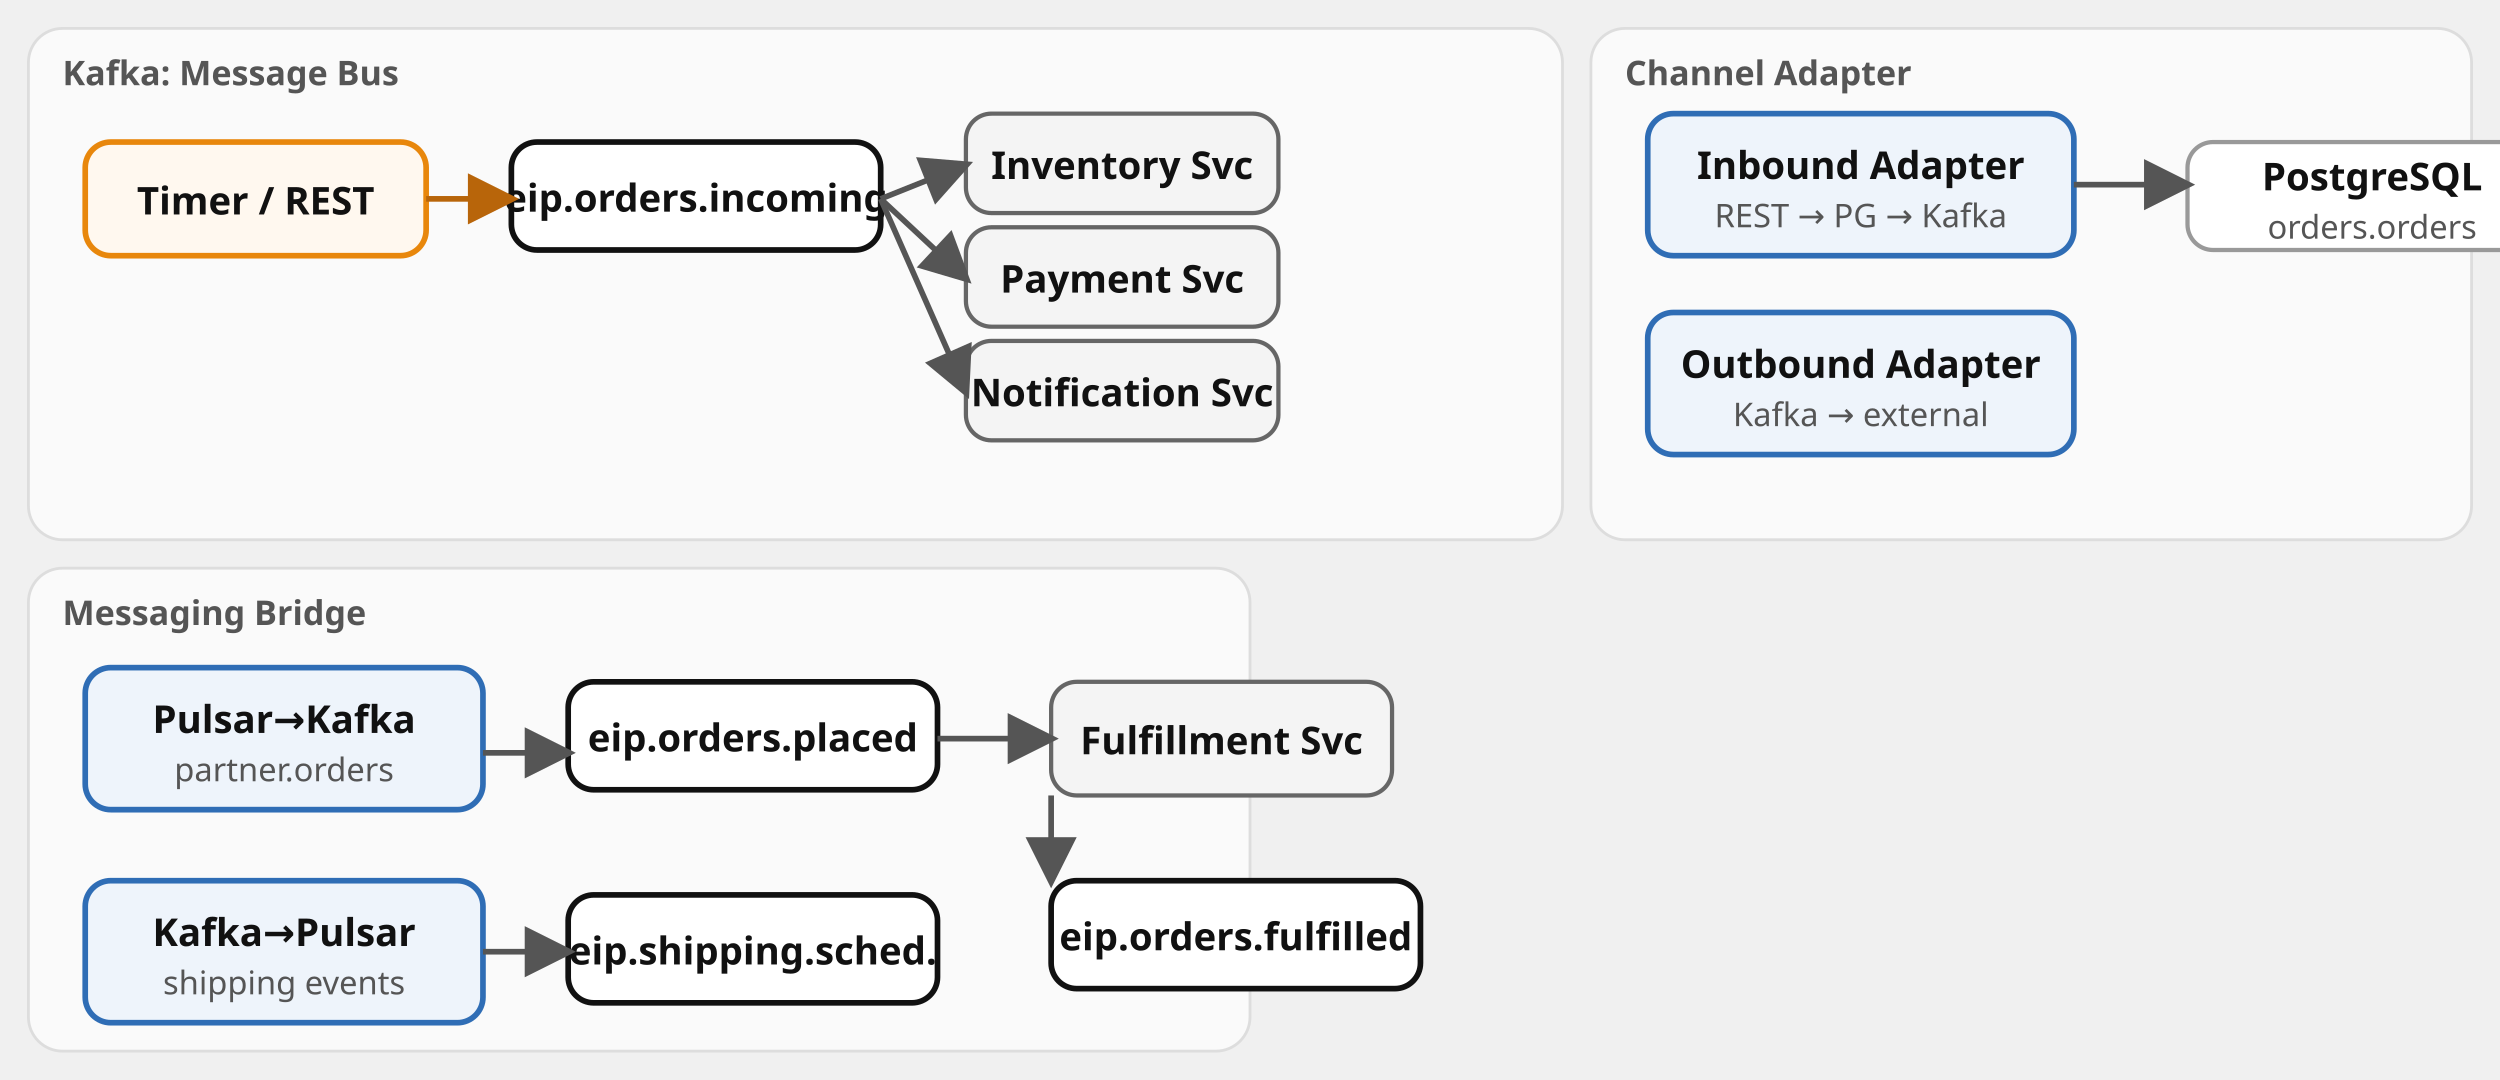
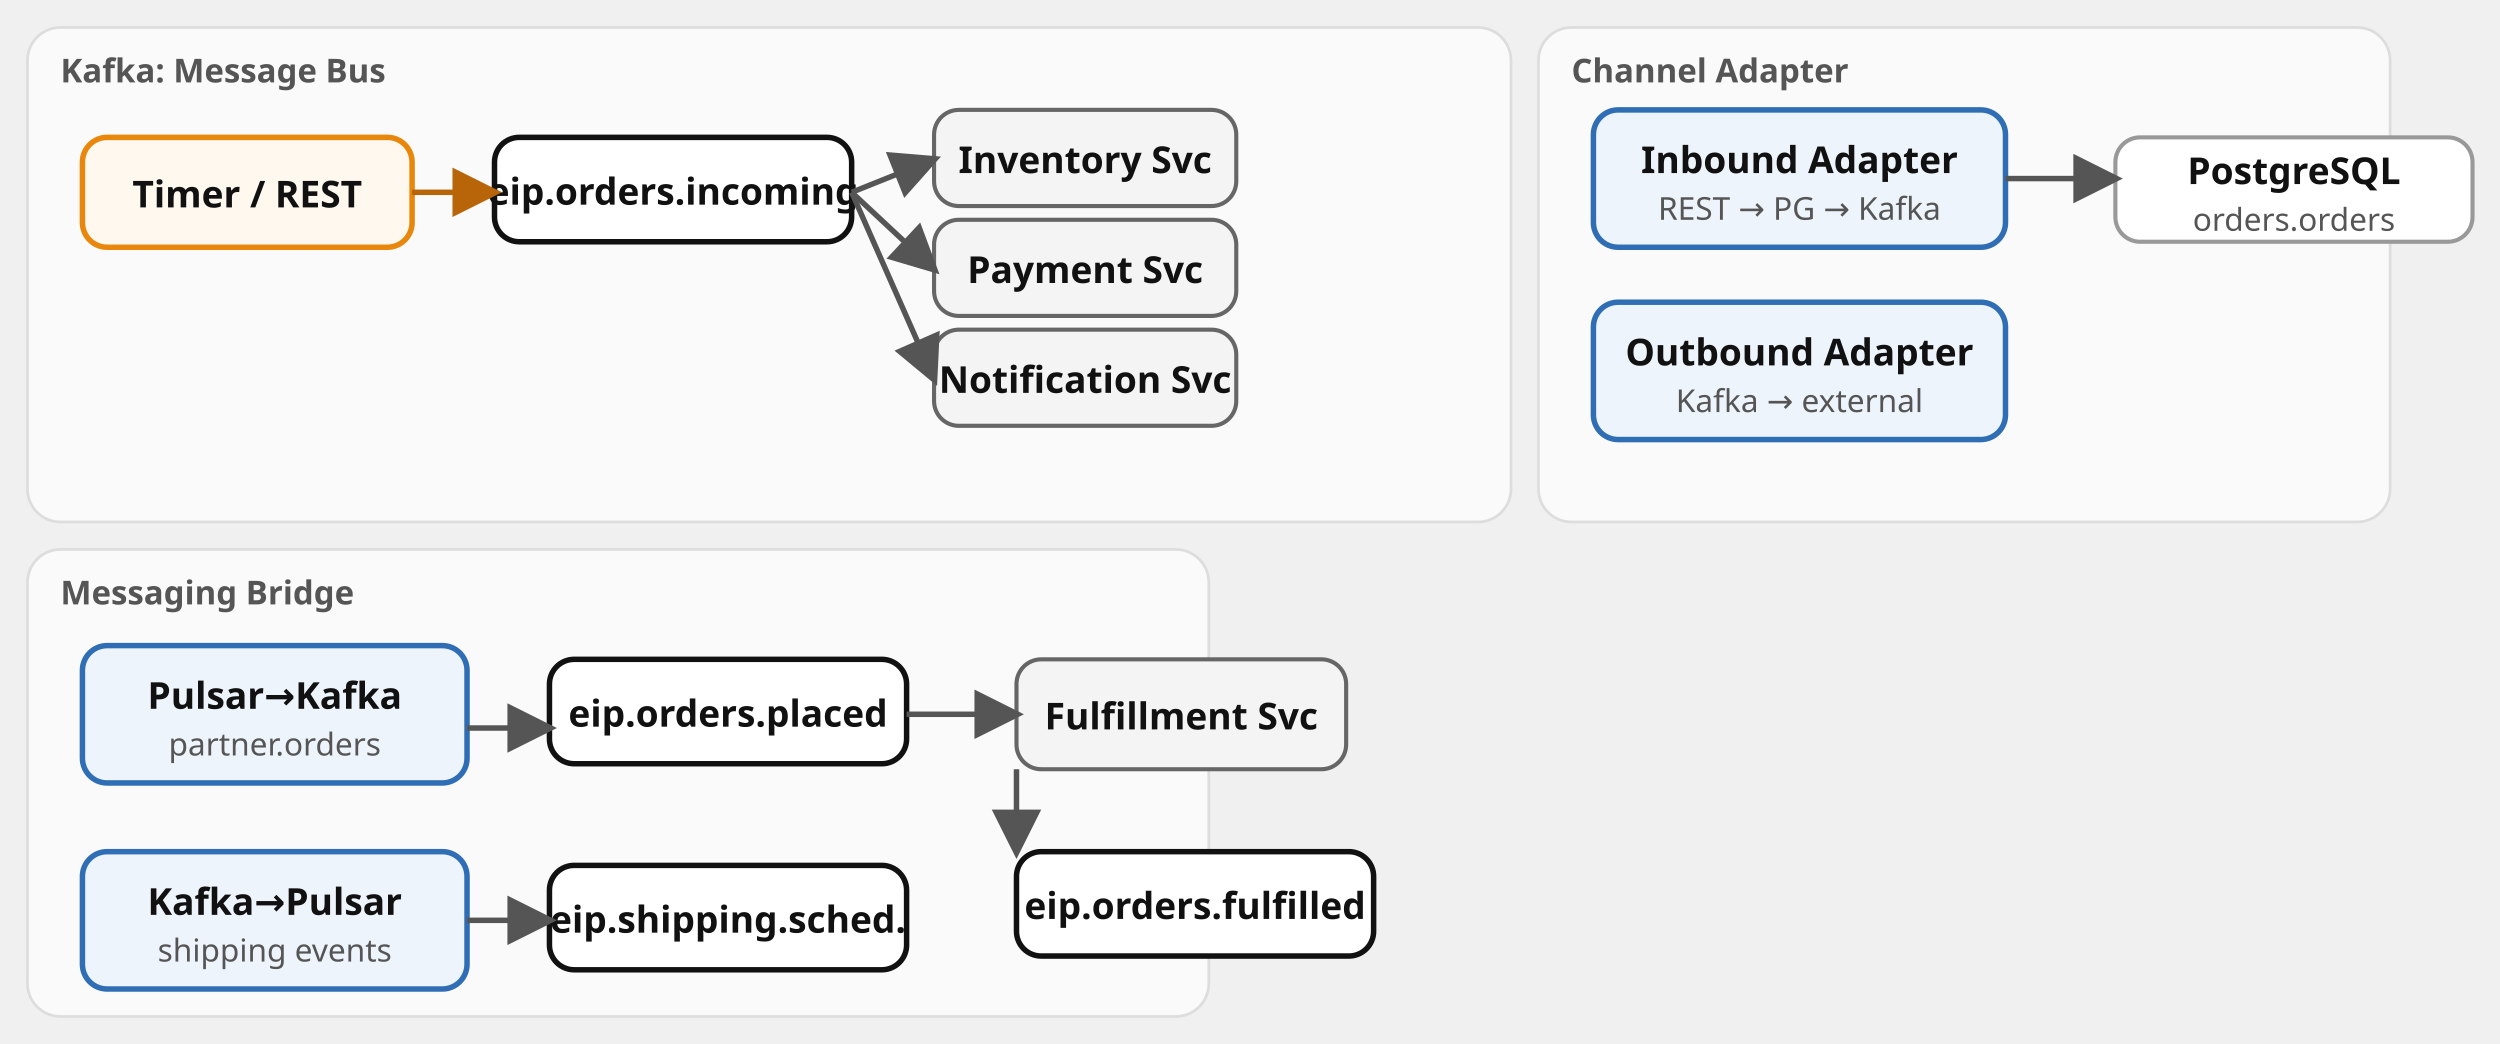
- <svg xmlns="http://www.w3.org/2000/svg" viewBox="0 0 880 380" font-family="'Red Hat Text', system-ui, sans-serif" role="img">
+ <svg xmlns="http://www.w3.org/2000/svg" viewBox="0 0 910 380" font-family="'Red Hat Text', system-ui, sans-serif" role="img">
  <defs>
    <marker id="a" viewBox="0 0 10 10" refX="8.5" refY="5" markerWidth="9" markerHeight="9" orient="auto-start-reverse">
      <path d="M0,0 L10,5 L0,10 z" fill="#555" />
    </marker>
    <marker id="am" viewBox="0 0 10 10" refX="8.5" refY="5" markerWidth="9" markerHeight="9" orient="auto-start-reverse">
      <path d="M0,0 L10,5 L0,10 z" fill="#b8650a" />
    </marker>
  </defs>
  <rect x="10" y="10" width="540" height="180" rx="12" fill="#fafafa" stroke="#ddd" />
  <text x="22" y="30" font-size="12" font-weight="700" fill="#555555">Kafka: Message Bus</text>
  <rect x="10" y="200" width="430" height="170" rx="12" fill="#fafafa" stroke="#ddd" />
  <text x="22" y="220" font-size="12" font-weight="700" fill="#555555">Messaging Bridge</text>
  <rect x="560" y="10" width="310" height="180" rx="12" fill="#fafafa" stroke="#ddd" />
  <text x="572" y="30" font-size="12" font-weight="700" fill="#555555">Channel Adapter</text>
  <rect x="30" y="50" width="120" height="40" rx="9" fill="#fff8ef" stroke="#e8870c" stroke-width="2" />
  <text x="90.0" y="75.5" font-size="13.5" font-weight="700" fill="#111111" text-anchor="middle">Timer / REST</text>
  <rect x="180" y="50" width="130" height="38" rx="9" fill="#ffffff" stroke="#111111" stroke-width="2" />
  <text x="245.0" y="74.5" font-size="13.5" font-weight="700" fill="#111111" text-anchor="middle">eip.orders.incoming</text>
  <rect x="340" y="40" width="110" height="35" rx="9" fill="#f4f4f4" stroke="#666666" stroke-width="1.5" />
  <text x="395.0" y="63.0" font-size="13.5" font-weight="700" fill="#111111" text-anchor="middle">Inventory Svc</text>
  <rect x="340" y="80" width="110" height="35" rx="9" fill="#f4f4f4" stroke="#666666" stroke-width="1.5" />
  <text x="395.0" y="103.0" font-size="13.5" font-weight="700" fill="#111111" text-anchor="middle">Payment Svc</text>
  <rect x="340" y="120" width="110" height="35" rx="9" fill="#f4f4f4" stroke="#666666" stroke-width="1.5" />
  <text x="395.0" y="143.0" font-size="13.5" font-weight="700" fill="#111111" text-anchor="middle">Notification Svc</text>
  <rect x="580" y="40" width="150" height="50" rx="9" fill="#eef4fb" stroke="#2f6db5" stroke-width="2" />
  <text x="655.0" y="63.0" font-size="13.5" font-weight="700" fill="#111111" text-anchor="middle">Inbound Adapter</text>
  <text x="655.0" y="80.0" font-size="11.5" fill="#555555" text-anchor="middle">REST → PG → Kafka</text>
  <rect x="580" y="110" width="150" height="50" rx="9" fill="#eef4fb" stroke="#2f6db5" stroke-width="2" />
  <text x="655.0" y="133.0" font-size="13.5" font-weight="700" fill="#111111" text-anchor="middle">Outbound Adapter</text>
  <text x="655.0" y="150.0" font-size="11.5" fill="#555555" text-anchor="middle">Kafka → external</text>
  <rect x="770" y="50" width="130" height="38" rx="9" fill="#ffffff" stroke="#999999" stroke-width="1.5" />
  <text x="835.0" y="67.0" font-size="13.5" font-weight="700" fill="#111111" text-anchor="middle">PostgreSQL</text>
  <text x="835.0" y="84.0" font-size="11.5" fill="#555555" text-anchor="middle">orders.orders</text>
  <rect x="30" y="235" width="140" height="50" rx="9" fill="#eef4fb" stroke="#2f6db5" stroke-width="2" />
  <text x="100.0" y="258.0" font-size="13.5" font-weight="700" fill="#111111" text-anchor="middle">Pulsar→Kafka</text>
  <text x="100.0" y="275.0" font-size="11.5" fill="#555555" text-anchor="middle">partner.orders</text>
  <rect x="200" y="240" width="130" height="38" rx="9" fill="#ffffff" stroke="#111111" stroke-width="2" />
  <text x="265.0" y="264.5" font-size="13.5" font-weight="700" fill="#111111" text-anchor="middle">eip.orders.placed</text>
  <rect x="30" y="310" width="140" height="50" rx="9" fill="#eef4fb" stroke="#2f6db5" stroke-width="2" />
  <text x="100.0" y="333.0" font-size="13.5" font-weight="700" fill="#111111" text-anchor="middle">Kafka→Pulsar</text>
  <text x="100.0" y="350.0" font-size="11.5" fill="#555555" text-anchor="middle">shipping events</text>
  <rect x="200" y="315" width="130" height="38" rx="9" fill="#ffffff" stroke="#111111" stroke-width="2" />
  <text x="265.0" y="339.5" font-size="13.5" font-weight="700" fill="#111111" text-anchor="middle">eip.shipping.sched.</text>
  <rect x="370" y="240" width="120" height="40" rx="9" fill="#f4f4f4" stroke="#666666" stroke-width="1.5" />
  <text x="430.0" y="265.5" font-size="13.5" font-weight="700" fill="#111111" text-anchor="middle">Fulfillment Svc</text>
  <rect x="370" y="310" width="130" height="38" rx="9" fill="#ffffff" stroke="#111111" stroke-width="2" />
  <text x="435.0" y="334.5" font-size="13.5" font-weight="700" fill="#111111" text-anchor="middle">eip.orders.fulfilled</text>
  <path d="M150,70 L180,70" fill="none" stroke="#b8650a" stroke-width="2" marker-end="url(#am)" />
  <path d="M310,70 L340,58" fill="none" stroke="#555" stroke-width="2" marker-end="url(#a)" />
  <path d="M310,70 L340,98" fill="none" stroke="#555" stroke-width="2" marker-end="url(#a)" />
  <path d="M310,70 L340,138" fill="none" stroke="#555" stroke-width="2" marker-end="url(#a)" />
  <path d="M730,65 L770,65" fill="none" stroke="#555" stroke-width="2" marker-end="url(#a)" />
  <path d="M170,265 L200,265" fill="none" stroke="#555" stroke-width="2" marker-end="url(#a)" />
  <path d="M330,260 L370,260" fill="none" stroke="#555" stroke-width="2" marker-end="url(#a)" />
  <path d="M370,280 L370,310" fill="none" stroke="#555" stroke-width="2" marker-end="url(#a)" />
  <path d="M170,335 L200,335" fill="none" stroke="#555" stroke-width="2" marker-end="url(#a)" />
</svg>
